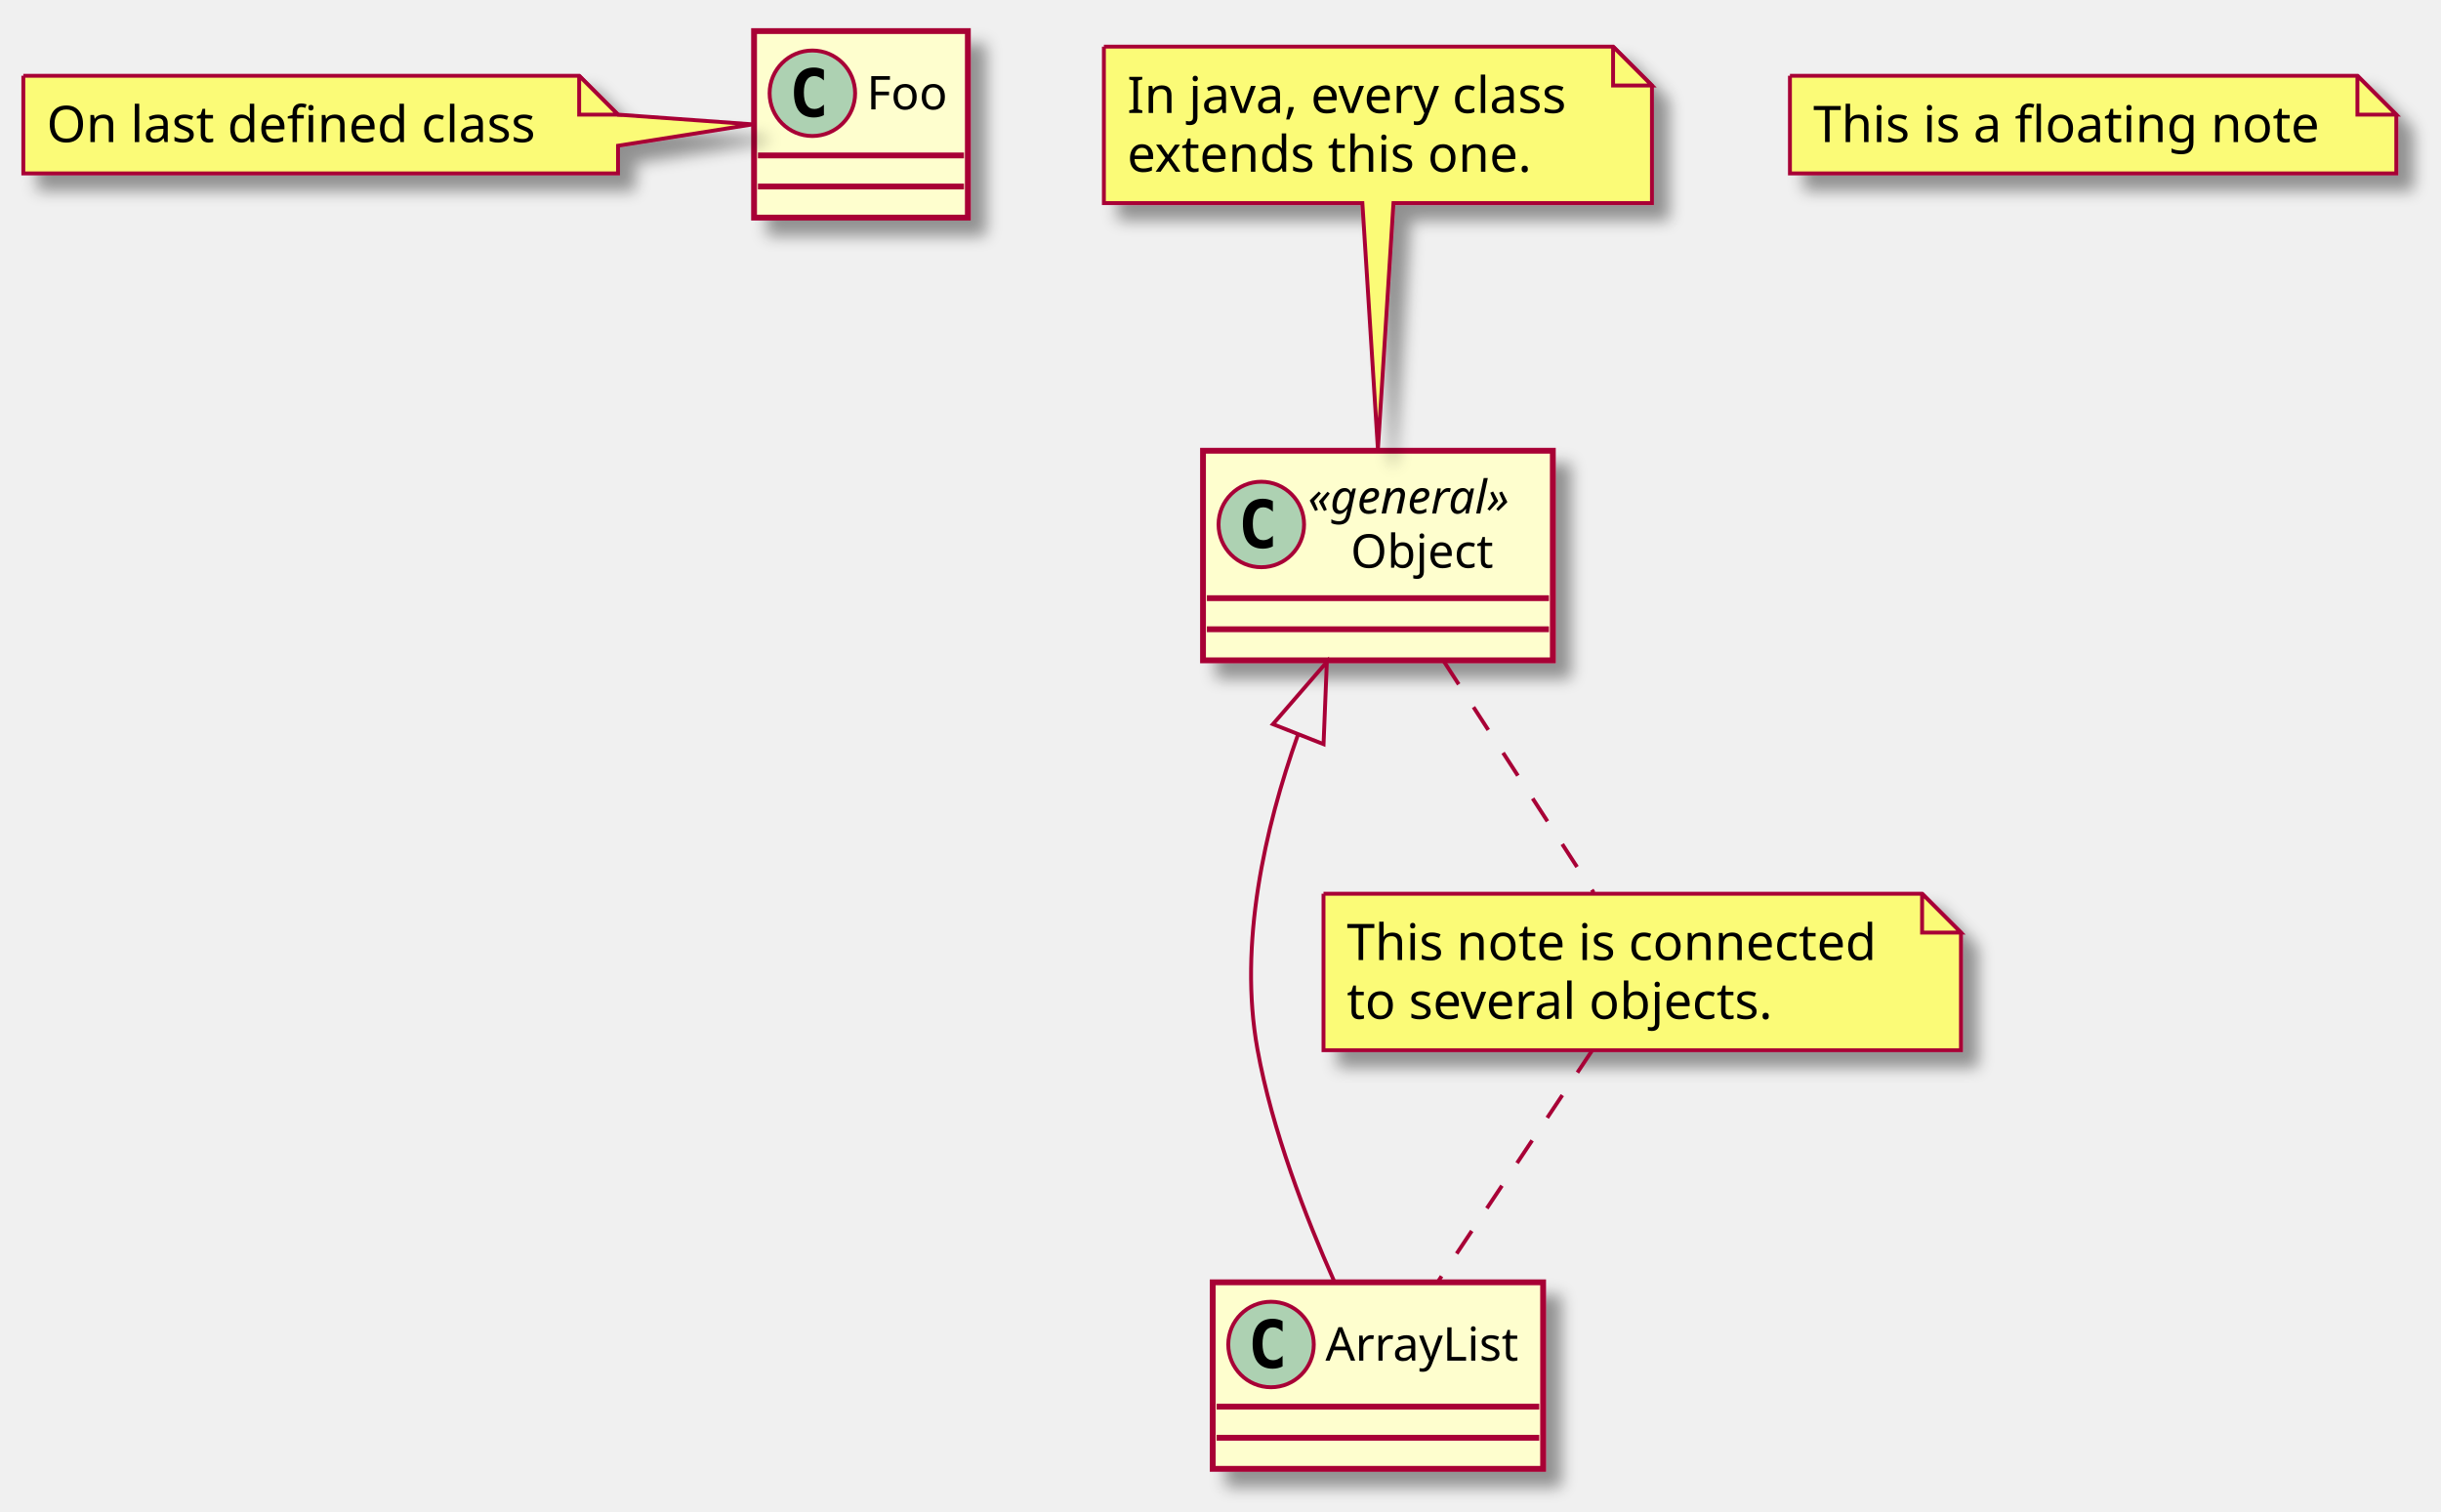
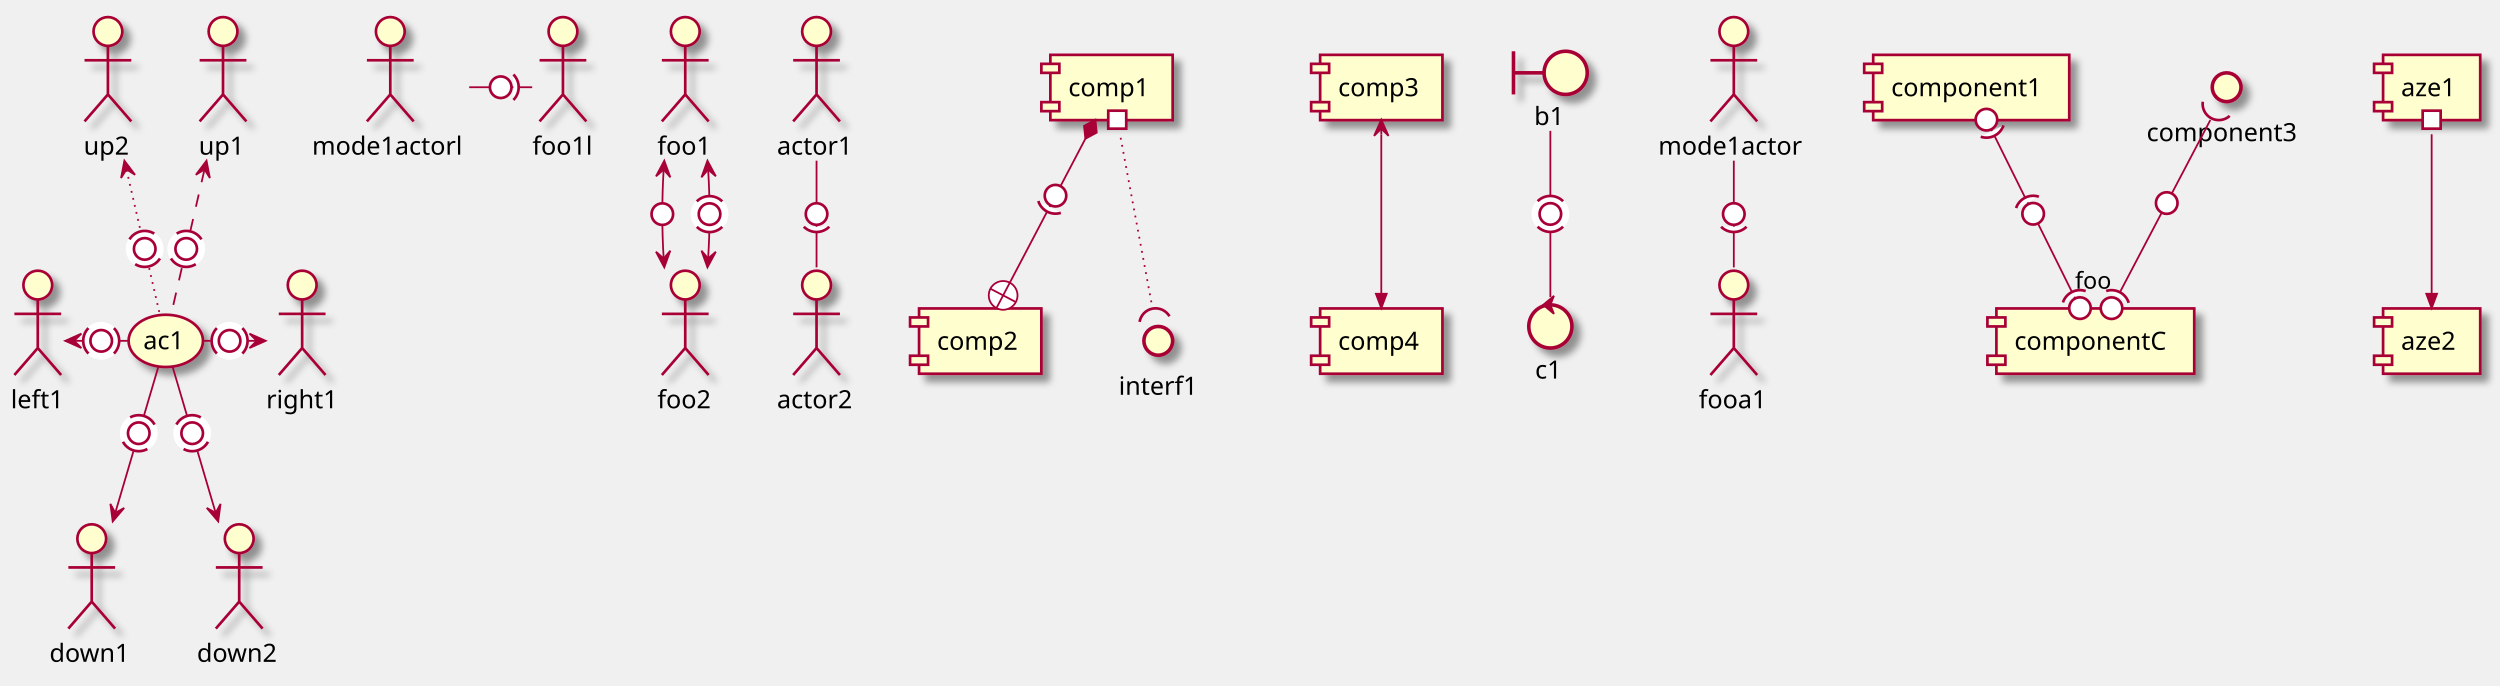
- <svg xmlns="http://www.w3.org/2000/svg" contentScriptType="application/ecmascript" contentStyleType="text/css" height="389px" preserveAspectRatio="none" style="width:628px;height:389px;" version="1.1" viewBox="0 0 628 389" width="628px" zoomAndPan="magnify">
+ <svg xmlns="http://www.w3.org/2000/svg" contentScriptType="application/ecmascript" contentStyleType="text/css" height="381px" preserveAspectRatio="none" style="width:1390px;height:381px;" version="1.1" viewBox="0 0 1390 381" width="1390px" zoomAndPan="magnify">
  <defs>
-     <filter height="300%" id="fpankue4c7yal" width="300%" x="-1" y="-1">
+     <filter height="300%" id="f167p41jrfujmh" width="300%" x="-1" y="-1">
      <feGaussianBlur result="blurOut" stdDeviation="2.0" />
      <feColorMatrix in="blurOut" result="blurOut2" type="matrix" values="0 0 0 0 0 0 0 0 0 0 0 0 0 0 0 0 0 0 .4 0" />
      <feOffset dx="4.0" dy="4.0" in="blurOut2" result="blurOut3" />
      <feBlend in="SourceGraphic" in2="blurOut3" mode="normal" />
    </filter>
  </defs>
  <g>
-     <rect fill="#FEFECE" filter="url(#fpankue4c7yal)" height="53.938" id="Object" style="stroke: #A80036; stroke-width: 1.5;" width="90" x="309.5" y="116" />
-     <ellipse cx="324.5" cy="134.969" fill="#ADD1B2" rx="11" ry="11" style="stroke: #A80036; stroke-width: 1.0;" />
-     <path d="M327.469,140.609 Q326.891,140.906 326.25,141.047 Q325.609,141.203 324.906,141.203 Q322.406,141.203 321.078,139.562 Q319.766,137.906 319.766,134.781 Q319.766,131.656 321.078,130 Q322.406,128.344 324.906,128.344 Q325.609,128.344 326.25,128.5 Q326.906,128.656 327.469,128.953 L327.469,131.672 Q326.844,131.094 326.25,130.828 Q325.656,130.547 325.031,130.547 Q323.688,130.547 323,131.625 Q322.312,132.688 322.312,134.781 Q322.312,136.875 323,137.953 Q323.688,139.016 325.031,139.016 Q325.656,139.016 326.25,138.75 Q326.844,138.469 327.469,137.891 L327.469,140.609 Z " />
-     <text fill="#000000" font-family="sans-serif" font-size="12" font-style="italic" lengthAdjust="spacingAndGlyphs" textLength="62" x="336.5" y="132.139">«general»</text>
-     <text fill="#000000" font-family="sans-serif" font-size="12" lengthAdjust="spacingAndGlyphs" textLength="40" x="347.5" y="146.107">Object</text>
-     <line style="stroke: #A80036; stroke-width: 1.5;" x1="310.5" x2="398.5" y1="153.938" y2="153.938" />
-     <line style="stroke: #A80036; stroke-width: 1.5;" x1="310.5" x2="398.5" y1="161.938" y2="161.938" />
-     <rect fill="#FEFECE" filter="url(#fpankue4c7yal)" height="48" id="ArrayList" style="stroke: #A80036; stroke-width: 1.5;" width="85" x="312" y="330" />
-     <ellipse cx="327" cy="346" fill="#ADD1B2" rx="11" ry="11" style="stroke: #A80036; stroke-width: 1.0;" />
-     <path d="M329.969,351.641 Q329.391,351.938 328.75,352.078 Q328.109,352.234 327.406,352.234 Q324.906,352.234 323.578,350.594 Q322.266,348.938 322.266,345.812 Q322.266,342.688 323.578,341.031 Q324.906,339.375 327.406,339.375 Q328.109,339.375 328.75,339.531 Q329.406,339.688 329.969,339.984 L329.969,342.703 Q329.344,342.125 328.75,341.859 Q328.156,341.578 327.531,341.578 Q326.188,341.578 325.5,342.656 Q324.812,343.719 324.812,345.812 Q324.812,347.906 325.5,348.984 Q326.188,350.047 327.531,350.047 Q328.156,350.047 328.75,349.781 Q329.344,349.5 329.969,348.922 L329.969,351.641 Z " />
-     <text fill="#000000" font-family="sans-serif" font-size="12" lengthAdjust="spacingAndGlyphs" textLength="53" x="341" y="350.154">ArrayList</text>
-     <line style="stroke: #A80036; stroke-width: 1.5;" x1="313" x2="396" y1="362" y2="362" />
-     <line style="stroke: #A80036; stroke-width: 1.5;" x1="313" x2="396" y1="370" y2="370" />
-     <path d="M284,12 L284,52.266 A0,0 0 0 0 284,52.266 L350.5,52.266 L354.5,115.6 L358.5,52.266 L425,52.266 A0,0 0 0 0 425,52.266 L425,22 L415,12 L284,12 A0,0 0 0 0 284,12 " fill="#FBFB77" filter="url(#fpankue4c7yal)" style="stroke: #A80036; stroke-width: 1.0;" />
-     <path d="M415,12 L415,22 L425,22 L415,12 " fill="#FBFB77" style="stroke: #A80036; stroke-width: 1.0;" />
-     <text fill="#000000" font-family="sans-serif" font-size="13" lengthAdjust="spacingAndGlyphs" textLength="120" x="290" y="29.067">In java, every class</text>
-     <text fill="#000000" font-family="sans-serif" font-size="13" lengthAdjust="spacingAndGlyphs" textLength="110" x="290" y="44.2">extends this one.</text>
-     <path d="M460.5,19.5 L460.5,44.633 L616.5,44.633 L616.5,29.5 L606.5,19.5 L460.5,19.5 " fill="#FBFB77" filter="url(#fpankue4c7yal)" style="stroke: #A80036; stroke-width: 1.0;" />
-     <path d="M606.5,19.5 L606.5,29.5 L616.5,29.5 L606.5,19.5 " fill="#FBFB77" style="stroke: #A80036; stroke-width: 1.0;" />
-     <text fill="#000000" font-family="sans-serif" font-size="13" lengthAdjust="spacingAndGlyphs" textLength="135" x="466.5" y="36.567">This is a floating note</text>
-     <path d="M340.5,230 L340.5,270.266 L504.5,270.266 L504.5,240 L494.5,230 L340.5,230 " fill="#FBFB77" filter="url(#fpankue4c7yal)" style="stroke: #A80036; stroke-width: 1.0;" />
-     <path d="M494.5,230 L494.5,240 L504.5,240 L494.5,230 " fill="#FBFB77" style="stroke: #A80036; stroke-width: 1.0;" />
-     <text fill="#000000" font-family="sans-serif" font-size="13" lengthAdjust="spacingAndGlyphs" textLength="143" x="346.5" y="247.067">This note is connected</text>
-     <text fill="#000000" font-family="sans-serif" font-size="13" lengthAdjust="spacingAndGlyphs" textLength="117" x="346.5" y="262.2">to several objects.</text>
-     <rect fill="#FEFECE" filter="url(#fpankue4c7yal)" height="48" id="Foo" style="stroke: #A80036; stroke-width: 1.5;" width="55" x="194" y="8" />
-     <ellipse cx="209" cy="24" fill="#ADD1B2" rx="11" ry="11" style="stroke: #A80036; stroke-width: 1.0;" />
-     <path d="M211.969,29.641 Q211.391,29.938 210.75,30.078 Q210.109,30.234 209.406,30.234 Q206.906,30.234 205.578,28.594 Q204.266,26.938 204.266,23.812 Q204.266,20.688 205.578,19.031 Q206.906,17.375 209.406,17.375 Q210.109,17.375 210.75,17.531 Q211.406,17.688 211.969,17.984 L211.969,20.703 Q211.344,20.125 210.75,19.859 Q210.156,19.578 209.531,19.578 Q208.188,19.578 207.5,20.656 Q206.812,21.719 206.812,23.812 Q206.812,25.906 207.5,26.984 Q208.188,28.047 209.531,28.047 Q210.156,28.047 210.75,27.781 Q211.344,27.5 211.969,26.922 L211.969,29.641 Z " />
-     <text fill="#000000" font-family="sans-serif" font-size="12" lengthAdjust="spacingAndGlyphs" textLength="23" x="223" y="28.154">Foo</text>
-     <line style="stroke: #A80036; stroke-width: 1.5;" x1="195" x2="248" y1="40" y2="40" />
-     <line style="stroke: #A80036; stroke-width: 1.5;" x1="195" x2="248" y1="48" y2="48" />
-     <path d="M6,19.5 L6,44.633 A0,0 0 0 0 6,44.633 L159,44.633 A0,0 0 0 0 159,44.633 L159,37.5 L193.69,32 L159,29.5 L159,29.5 L149,19.5 L6,19.5 A0,0 0 0 0 6,19.5 " fill="#FBFB77" filter="url(#fpankue4c7yal)" style="stroke: #A80036; stroke-width: 1.0;" />
-     <path d="M149,19.5 L149,29.5 L159,29.5 L149,19.5 " fill="#FBFB77" style="stroke: #A80036; stroke-width: 1.0;" />
-     <text fill="#000000" font-family="sans-serif" font-size="13" lengthAdjust="spacingAndGlyphs" textLength="132" x="12" y="36.567">On last defined class</text>
-     <path d="M333.9,189.17 C325.43,213.05 318.61,242.94 323.5,270 C327.27,290.89 335.99,313.38 343.22,329.67 " fill="none" id="Object&lt;-ArrayList" style="stroke: #A80036; stroke-width: 1.0;" />
-     <polygon fill="none" points="327.49,186.36,341.36,170.34,340.51,191.51,327.49,186.36" style="stroke: #A80036; stroke-width: 1.0;" />
-     <path d="M371.48,170.23 C383.44,188.69 399.19,213 410,229.7 " fill="none" id="Object-N2" style="stroke: #A80036; stroke-width: 1.0; stroke-dasharray: 7.0,7.0;" />
-     <path d="M409.71,270.19 C398.4,287.15 381.87,311.94 369.85,329.97 " fill="none" id="N2-ArrayList" style="stroke: #A80036; stroke-width: 1.0; stroke-dasharray: 7.0,7.0;" />
+     <ellipse cx="381" cy="17.5" fill="#FEFECE" filter="url(#f167p41jrfujmh)" rx="8" ry="8" style="stroke: #A80036; stroke-width: 1.5;" />
+     <path d="M381,25.5 L381,52.5 M368,33.5 L394,33.5 M381,52.5 L368,67.5 M381,52.5 L394,67.5 " fill="none" filter="url(#f167p41jrfujmh)" style="stroke: #A80036; stroke-width: 1.5;" />
+     <text fill="#000000" font-family="sans-serif" font-size="14" lengthAdjust="spacingAndGlyphs" textLength="31" x="365.5" y="85.995">foo1</text>
+     <ellipse cx="381" cy="158.5" fill="#FEFECE" filter="url(#f167p41jrfujmh)" rx="8" ry="8" style="stroke: #A80036; stroke-width: 1.5;" />
+     <path d="M381,166.5 L381,193.5 M368,174.5 L394,174.5 M381,193.5 L368,208.5 M381,193.5 L394,208.5 " fill="none" filter="url(#f167p41jrfujmh)" style="stroke: #A80036; stroke-width: 1.5;" />
+     <text fill="#000000" font-family="sans-serif" font-size="14" lengthAdjust="spacingAndGlyphs" textLength="31" x="365.5" y="226.995">foo2</text>
+     <ellipse cx="92.178" cy="189.524" fill="#FEFECE" filter="url(#f167p41jrfujmh)" rx="20.678" ry="14.524" style="stroke: #A80036; stroke-width: 1.5;" />
+     <text fill="#000000" font-family="sans-serif" font-size="14" lengthAdjust="spacingAndGlyphs" textLength="25" x="79.678" y="194.172">ac1</text>
+     <ellipse cx="21" cy="158.5" fill="#FEFECE" filter="url(#f167p41jrfujmh)" rx="8" ry="8" style="stroke: #A80036; stroke-width: 1.5;" />
+     <path d="M21,166.5 L21,193.5 M8,174.5 L34,174.5 M21,193.5 L8,208.5 M21,193.5 L34,208.5 " fill="none" filter="url(#f167p41jrfujmh)" style="stroke: #A80036; stroke-width: 1.5;" />
+     <text fill="#000000" font-family="sans-serif" font-size="14" lengthAdjust="spacingAndGlyphs" textLength="30" x="6" y="226.995">left1</text>
+     <ellipse cx="168" cy="158.5" fill="#FEFECE" filter="url(#f167p41jrfujmh)" rx="8" ry="8" style="stroke: #A80036; stroke-width: 1.5;" />
+     <path d="M168,166.5 L168,193.5 M155,174.5 L181,174.5 M168,193.5 L155,208.5 M168,193.5 L181,208.5 " fill="none" filter="url(#f167p41jrfujmh)" style="stroke: #A80036; stroke-width: 1.5;" />
+     <text fill="#000000" font-family="sans-serif" font-size="14" lengthAdjust="spacingAndGlyphs" textLength="40" x="148" y="226.995">right1</text>
+     <ellipse cx="124" cy="17.5" fill="#FEFECE" filter="url(#f167p41jrfujmh)" rx="8" ry="8" style="stroke: #A80036; stroke-width: 1.5;" />
+     <path d="M124,25.5 L124,52.5 M111,33.5 L137,33.5 M124,52.5 L111,67.5 M124,52.5 L137,67.5 " fill="none" filter="url(#f167p41jrfujmh)" style="stroke: #A80036; stroke-width: 1.5;" />
+     <text fill="#000000" font-family="sans-serif" font-size="14" lengthAdjust="spacingAndGlyphs" textLength="27" x="110.5" y="85.995">up1</text>
+     <ellipse cx="60" cy="17.5" fill="#FEFECE" filter="url(#f167p41jrfujmh)" rx="8" ry="8" style="stroke: #A80036; stroke-width: 1.5;" />
+     <path d="M60,25.5 L60,52.5 M47,33.5 L73,33.5 M60,52.5 L47,67.5 M60,52.5 L73,67.5 " fill="none" filter="url(#f167p41jrfujmh)" style="stroke: #A80036; stroke-width: 1.5;" />
+     <text fill="#000000" font-family="sans-serif" font-size="14" lengthAdjust="spacingAndGlyphs" textLength="27" x="46.5" y="85.995">up2</text>
+     <ellipse cx="51" cy="299.5" fill="#FEFECE" filter="url(#f167p41jrfujmh)" rx="8" ry="8" style="stroke: #A80036; stroke-width: 1.5;" />
+     <path d="M51,307.5 L51,334.5 M38,315.5 L64,315.5 M51,334.5 L38,349.5 M51,334.5 L64,349.5 " fill="none" filter="url(#f167p41jrfujmh)" style="stroke: #A80036; stroke-width: 1.5;" />
+     <text fill="#000000" font-family="sans-serif" font-size="14" lengthAdjust="spacingAndGlyphs" textLength="47" x="27.5" y="367.995">down1</text>
+     <ellipse cx="133" cy="299.5" fill="#FEFECE" filter="url(#f167p41jrfujmh)" rx="8" ry="8" style="stroke: #A80036; stroke-width: 1.5;" />
+     <path d="M133,307.5 L133,334.5 M120,315.5 L146,315.5 M133,334.5 L120,349.5 M133,334.5 L146,349.5 " fill="none" filter="url(#f167p41jrfujmh)" style="stroke: #A80036; stroke-width: 1.5;" />
+     <text fill="#000000" font-family="sans-serif" font-size="14" lengthAdjust="spacingAndGlyphs" textLength="47" x="109.5" y="367.995">down2</text>
+     <ellipse cx="454" cy="17.5" fill="#FEFECE" filter="url(#f167p41jrfujmh)" rx="8" ry="8" style="stroke: #A80036; stroke-width: 1.5;" />
+     <path d="M454,25.5 L454,52.5 M441,33.5 L467,33.5 M454,52.5 L441,67.5 M454,52.5 L467,67.5 " fill="none" filter="url(#f167p41jrfujmh)" style="stroke: #A80036; stroke-width: 1.5;" />
+     <text fill="#000000" font-family="sans-serif" font-size="14" lengthAdjust="spacingAndGlyphs" textLength="44" x="432" y="85.995">actor1</text>
+     <ellipse cx="454" cy="158.5" fill="#FEFECE" filter="url(#f167p41jrfujmh)" rx="8" ry="8" style="stroke: #A80036; stroke-width: 1.5;" />
+     <path d="M454,166.5 L454,193.5 M441,174.5 L467,174.5 M454,193.5 L441,208.5 M454,193.5 L467,208.5 " fill="none" filter="url(#f167p41jrfujmh)" style="stroke: #A80036; stroke-width: 1.5;" />
+     <text fill="#000000" font-family="sans-serif" font-size="14" lengthAdjust="spacingAndGlyphs" textLength="44" x="432" y="226.995">actor2</text>
+     <rect fill="#FEFECE" filter="url(#f167p41jrfujmh)" height="36.297" style="stroke: #A80036; stroke-width: 1.5;" width="68" x="584" y="30.5" />
+     <rect fill="#FEFECE" height="5" style="stroke: #A80036; stroke-width: 1.5;" width="10" x="579" y="35.5" />
+     <rect fill="#FEFECE" height="5" style="stroke: #A80036; stroke-width: 1.5;" width="10" x="579" y="56.797" />
+     <text fill="#000000" font-family="sans-serif" font-size="14" lengthAdjust="spacingAndGlyphs" textLength="48" x="594" y="53.495">comp1</text>
+     <rect fill="#FEFECE" filter="url(#f167p41jrfujmh)" height="36.297" style="stroke: #A80036; stroke-width: 1.5;" width="68" x="511" y="171.5" />
+     <rect fill="#FEFECE" height="5" style="stroke: #A80036; stroke-width: 1.5;" width="10" x="506" y="176.5" />
+     <rect fill="#FEFECE" height="5" style="stroke: #A80036; stroke-width: 1.5;" width="10" x="506" y="197.797" />
+     <text fill="#000000" font-family="sans-serif" font-size="14" lengthAdjust="spacingAndGlyphs" textLength="48" x="521" y="194.495">comp2</text>
+     <rect fill="#FEFECE" filter="url(#f167p41jrfujmh)" height="36.297" style="stroke: #A80036; stroke-width: 1.5;" width="68" x="734" y="30.5" />
+     <rect fill="#FEFECE" height="5" style="stroke: #A80036; stroke-width: 1.5;" width="10" x="729" y="35.5" />
+     <rect fill="#FEFECE" height="5" style="stroke: #A80036; stroke-width: 1.5;" width="10" x="729" y="56.797" />
+     <text fill="#000000" font-family="sans-serif" font-size="14" lengthAdjust="spacingAndGlyphs" textLength="48" x="744" y="53.495">comp3</text>
+     <rect fill="#FEFECE" filter="url(#f167p41jrfujmh)" height="36.297" style="stroke: #A80036; stroke-width: 1.5;" width="68" x="734" y="171.5" />
+     <rect fill="#FEFECE" height="5" style="stroke: #A80036; stroke-width: 1.5;" width="10" x="729" y="176.5" />
+     <rect fill="#FEFECE" height="5" style="stroke: #A80036; stroke-width: 1.5;" width="10" x="729" y="197.797" />
+     <text fill="#000000" font-family="sans-serif" font-size="14" lengthAdjust="spacingAndGlyphs" textLength="48" x="744" y="194.495">comp4</text>
+     <path d="M841.5,28.5 L841.5,52.5 M841.5,40.5 L858.5,40.5 " fill="none" filter="url(#f167p41jrfujmh)" style="stroke: #A80036; stroke-width: 2.0;" />
+     <ellipse cx="870.5" cy="40.5" fill="#FEFECE" filter="url(#f167p41jrfujmh)" rx="12" ry="12" style="stroke: #A80036; stroke-width: 2.0;" />
+     <text fill="#000000" font-family="sans-serif" font-size="14" lengthAdjust="spacingAndGlyphs" textLength="18" x="853" y="69.495">b1</text>
+     <ellipse cx="862" cy="181.5" fill="#FEFECE" filter="url(#f167p41jrfujmh)" rx="12" ry="12" style="stroke: #A80036; stroke-width: 2.0;" />
+     <polygon fill="#A80036" points="858,169.5,864,164.5,862,169.5,864,174.5,858,169.5" style="stroke: #A80036; stroke-width: 1.0;" />
+     <text fill="#000000" font-family="sans-serif" font-size="14" lengthAdjust="spacingAndGlyphs" textLength="17" x="853.5" y="210.495">c1</text>
+     <ellipse cx="644" cy="189.5" fill="#FEFECE" filter="url(#f167p41jrfujmh)" rx="8" ry="8" style="stroke: #A80036; stroke-width: 2.0;" />
+     <text fill="#000000" font-family="sans-serif" font-size="14" lengthAdjust="spacingAndGlyphs" textLength="44" x="622" y="219.495">interf1</text>
+     <ellipse cx="964" cy="17.5" fill="#FEFECE" filter="url(#f167p41jrfujmh)" rx="8" ry="8" style="stroke: #A80036; stroke-width: 1.5;" />
+     <path d="M964,25.5 L964,52.5 M951,33.5 L977,33.5 M964,52.5 L951,67.5 M964,52.5 L977,67.5 " fill="none" filter="url(#f167p41jrfujmh)" style="stroke: #A80036; stroke-width: 1.5;" />
+     <text fill="#000000" font-family="sans-serif" font-size="14" lengthAdjust="spacingAndGlyphs" textLength="84" x="922" y="85.995">mode1actor</text>
+     <ellipse cx="964" cy="158.5" fill="#FEFECE" filter="url(#f167p41jrfujmh)" rx="8" ry="8" style="stroke: #A80036; stroke-width: 1.5;" />
+     <path d="M964,166.5 L964,193.5 M951,174.5 L977,174.5 M964,193.5 L951,208.5 M964,193.5 L977,208.5 " fill="none" filter="url(#f167p41jrfujmh)" style="stroke: #A80036; stroke-width: 1.5;" />
+     <text fill="#000000" font-family="sans-serif" font-size="14" lengthAdjust="spacingAndGlyphs" textLength="39" x="944.5" y="226.995">fooa1</text>
+     <ellipse cx="217" cy="17.5" fill="#FEFECE" filter="url(#f167p41jrfujmh)" rx="8" ry="8" style="stroke: #A80036; stroke-width: 1.5;" />
+     <path d="M217,25.5 L217,52.5 M204,33.5 L230,33.5 M217,52.5 L204,67.5 M217,52.5 L230,67.5 " fill="none" filter="url(#f167p41jrfujmh)" style="stroke: #A80036; stroke-width: 1.5;" />
+     <text fill="#000000" font-family="sans-serif" font-size="14" lengthAdjust="spacingAndGlyphs" textLength="87" x="173.5" y="85.995">mode1actorl</text>
+     <ellipse cx="313" cy="17.5" fill="#FEFECE" filter="url(#f167p41jrfujmh)" rx="8" ry="8" style="stroke: #A80036; stroke-width: 1.5;" />
+     <path d="M313,25.5 L313,52.5 M300,33.5 L326,33.5 M313,52.5 L300,67.5 M313,52.5 L326,67.5 " fill="none" filter="url(#f167p41jrfujmh)" style="stroke: #A80036; stroke-width: 1.5;" />
+     <text fill="#000000" font-family="sans-serif" font-size="14" lengthAdjust="spacingAndGlyphs" textLength="34" x="296" y="85.995">foo1l</text>
+     <rect fill="#FEFECE" filter="url(#f167p41jrfujmh)" height="36.297" style="stroke: #A80036; stroke-width: 1.5;" width="109" x="1041.5" y="30.5" />
+     <rect fill="#FEFECE" height="5" style="stroke: #A80036; stroke-width: 1.5;" width="10" x="1036.5" y="35.5" />
+     <rect fill="#FEFECE" height="5" style="stroke: #A80036; stroke-width: 1.5;" width="10" x="1036.5" y="56.797" />
+     <text fill="#000000" font-family="sans-serif" font-size="14" lengthAdjust="spacingAndGlyphs" textLength="89" x="1051.5" y="53.495">component1</text>
+     <rect fill="#FEFECE" filter="url(#f167p41jrfujmh)" height="36.297" style="stroke: #A80036; stroke-width: 1.5;" width="110" x="1110" y="171.5" />
+     <rect fill="#FEFECE" height="5" style="stroke: #A80036; stroke-width: 1.5;" width="10" x="1105" y="176.5" />
+     <rect fill="#FEFECE" height="5" style="stroke: #A80036; stroke-width: 1.5;" width="10" x="1105" y="197.797" />
+     <text fill="#000000" font-family="sans-serif" font-size="14" lengthAdjust="spacingAndGlyphs" textLength="90" x="1120" y="194.495">componentC</text>
+     <ellipse cx="1238" cy="48.5" fill="#FEFECE" filter="url(#f167p41jrfujmh)" rx="8" ry="8" style="stroke: #A80036; stroke-width: 2.0;" />
+     <text fill="#000000" font-family="sans-serif" font-size="14" lengthAdjust="spacingAndGlyphs" textLength="89" x="1193.5" y="78.495">component3</text>
+     <rect fill="#FEFECE" filter="url(#f167p41jrfujmh)" height="36.297" style="stroke: #A80036; stroke-width: 1.5;" width="54" x="1325" y="30.5" />
+     <rect fill="#FEFECE" height="5" style="stroke: #A80036; stroke-width: 1.5;" width="10" x="1320" y="35.5" />
+     <rect fill="#FEFECE" height="5" style="stroke: #A80036; stroke-width: 1.5;" width="10" x="1320" y="56.797" />
+     <text fill="#000000" font-family="sans-serif" font-size="14" lengthAdjust="spacingAndGlyphs" textLength="34" x="1335" y="53.495">aze1</text>
+     <rect fill="#FEFECE" filter="url(#f167p41jrfujmh)" height="36.297" style="stroke: #A80036; stroke-width: 1.5;" width="54" x="1325" y="171.5" />
+     <rect fill="#FEFECE" height="5" style="stroke: #A80036; stroke-width: 1.5;" width="10" x="1320" y="176.5" />
+     <rect fill="#FEFECE" height="5" style="stroke: #A80036; stroke-width: 1.5;" width="10" x="1320" y="197.797" />
+     <text fill="#000000" font-family="sans-serif" font-size="14" lengthAdjust="spacingAndGlyphs" textLength="34" x="1335" y="194.495">aze2</text>
+     <path d="M368.97,94.65 C368.01,110.29 368.01,127.81 368.98,143.44 " fill="none" id="foo1-foo2" style="stroke: #A80036; stroke-width: 1.0;" />
+     <polygon fill="#A80036" points="369.34,148.66,372.687,139.397,368.983,143.673,364.707,139.969,369.34,148.66" style="stroke: #A80036; stroke-width: 1.0;" />
+     <polygon fill="#A80036" points="369.34,89.33,364.732,98.034,368.997,94.318,372.713,98.583,369.34,89.33" style="stroke: #A80036; stroke-width: 1.0;" />
+     <ellipse cx="368.251" cy="119.049" fill="#FFFFFF" rx="6" ry="6" style="stroke: #A80036; stroke-width: 1.5;" />
+     <path d="M393.74,94.65 C394.76,110.29 394.75,127.81 393.73,143.44 " fill="none" id="foo1-foo2-1" style="stroke: #A80036; stroke-width: 1.0;" />
+     <polygon fill="#A80036" points="393.34,148.66,397.998,139.982,393.712,143.674,390.02,139.388,393.34,148.66" style="stroke: #A80036; stroke-width: 1.0;" />
+     <polygon fill="#A80036" points="393.34,89.33,390.02,98.602,393.712,94.316,397.998,98.008,393.34,89.33" style="stroke: #A80036; stroke-width: 1.0;" />
+     <ellipse cx="394.5" cy="119.049" fill="#FFFFFF" rx="10" ry="10" style="stroke: #FFFFFF; stroke-width: 1.0;" />
+     <path d="M387.427,126.118 A10,10 0 0 0 401.569 126.122" fill="#FFFFFF" style="stroke: #A80036; stroke-width: 1.5;" />
+     <path d="M401.573,111.98 A10,10 0 0 0 387.431 111.975" fill="#FFFFFF" style="stroke: #A80036; stroke-width: 1.5;" />
+     <ellipse cx="394.5" cy="119.049" fill="#FFFFFF" rx="6" ry="6" style="stroke: #A80036; stroke-width: 1.5;" />
+     <path d="M41.43,189.5 C51.32,189.5 61.21,189.5 71.1,189.5 " fill="none" id="left1&lt;-ac1" style="stroke: #A80036; stroke-width: 1.0;" />
+     <polygon fill="#A80036" points="36.25,189.5,45.25,193.5,41.25,189.5,45.25,185.5,36.25,189.5" style="stroke: #A80036; stroke-width: 1.0;" />
+     <ellipse cx="56.265" cy="189.5" fill="#FFFFFF" rx="10" ry="10" style="stroke: #FFFFFF; stroke-width: 1.0;" />
+     <path d="M63.336,196.571 A10,10 0 0 0 63.336 182.429" fill="#FFFFFF" style="stroke: #A80036; stroke-width: 1.5;" />
+     <path d="M49.194,182.429 A10,10 0 0 0 49.194 196.571" fill="#FFFFFF" style="stroke: #A80036; stroke-width: 1.5;" />
+     <ellipse cx="56.265" cy="189.5" fill="#FFFFFF" rx="6" ry="6" style="stroke: #A80036; stroke-width: 1.5;" />
+     <path d="M112.78,189.5 C122.7,189.5 132.62,189.5 142.54,189.5 " fill="none" id="ac1-&gt;right1" style="stroke: #A80036; stroke-width: 1.0;" />
+     <polygon fill="#A80036" points="147.72,189.5,138.72,185.5,142.72,189.5,138.72,193.5,147.72,189.5" style="stroke: #A80036; stroke-width: 1.0;" />
+     <ellipse cx="127.66" cy="189.5" fill="#FFFFFF" rx="10" ry="10" style="stroke: #FFFFFF; stroke-width: 1.0;" />
+     <path d="M134.731,196.571 A10,10 0 0 0 134.731 182.429" fill="#FFFFFF" style="stroke: #A80036; stroke-width: 1.5;" />
+     <path d="M120.589,182.429 A10,10 0 0 0 120.589 196.571" fill="#FFFFFF" style="stroke: #A80036; stroke-width: 1.5;" />
+     <ellipse cx="127.66" cy="189.5" fill="#FFFFFF" rx="6" ry="6" style="stroke: #A80036; stroke-width: 1.5;" />
+     <path d="M113.64,94.49 C107.19,122.52 99.33,156.66 95.08,175.11 " fill="none" id="up1&lt;-ac1" style="stroke: #A80036; stroke-width: 1.0; stroke-dasharray: 7.0,7.0;" />
+     <polygon fill="#A80036" points="114.83,89.33,108.902,97.195,113.701,94.201,116.695,99.001,114.83,89.33" style="stroke: #A80036; stroke-width: 1.0;" />
+     <ellipse cx="103.535" cy="138.393" fill="#FFFFFF" rx="10" ry="10" style="stroke: #FFFFFF; stroke-width: 1.0;" />
+     <path d="M95.058,143.697 A10,10 0 0 0 108.839 146.87" fill="#FFFFFF" style="stroke: #A80036; stroke-width: 1.5;" />
+     <path d="M112.012,133.088 A10,10 0 0 0 98.231 129.915" fill="#FFFFFF" style="stroke: #A80036; stroke-width: 1.5;" />
+     <ellipse cx="103.535" cy="138.393" fill="#FFFFFF" rx="6" ry="6" style="stroke: #A80036; stroke-width: 1.5;" />
+     <path d="M70.36,94.49 C76.81,122.52 84.67,156.66 88.92,175.11 " fill="none" id="up2&lt;-ac1" style="stroke: #A80036; stroke-width: 1.0; stroke-dasharray: 1.0,3.0;" />
+     <polygon fill="#A80036" points="69.17,89.33,67.305,99.001,70.299,94.201,75.098,97.195,69.17,89.33" style="stroke: #A80036; stroke-width: 1.0;" />
+     <ellipse cx="80.465" cy="138.393" fill="#FFFFFF" rx="10" ry="10" style="stroke: #FFFFFF; stroke-width: 1.0;" />
+     <path d="M75.161,146.87 A10,10 0 0 0 88.942 143.697" fill="#FFFFFF" style="stroke: #A80036; stroke-width: 1.5;" />
+     <path d="M85.769,129.915 A10,10 0 0 0 71.988 133.088" fill="#FFFFFF" style="stroke: #A80036; stroke-width: 1.5;" />
+     <ellipse cx="80.465" cy="138.393" fill="#FFFFFF" rx="6" ry="6" style="stroke: #A80036; stroke-width: 1.5;" />
+     <path d="M88.07,203.83 C82.59,222.39 72.41,256.93 64.1,285.1 " fill="none" id="ac1-&gt;down1" style="stroke: #A80036; stroke-width: 1.0;" />
+     <polygon fill="#A80036" points="62.67,289.92,69.051,282.418,64.083,285.124,61.377,280.156,62.67,289.92" style="stroke: #A80036; stroke-width: 1.0;" />
+     <ellipse cx="77.146" cy="240.861" fill="#FFFFFF" rx="10" ry="10" style="stroke: #FFFFFF; stroke-width: 1.0;" />
+     <path d="M68.364,245.644 A10,10 0 0 0 81.929 249.644" fill="#FFFFFF" style="stroke: #A80036; stroke-width: 1.5;" />
+     <path d="M85.929,236.079 A10,10 0 0 0 72.364 232.079" fill="#FFFFFF" style="stroke: #A80036; stroke-width: 1.5;" />
+     <ellipse cx="77.146" cy="240.861" fill="#FFFFFF" rx="6" ry="6" style="stroke: #A80036; stroke-width: 1.5;" />
+     <path d="M95.93,203.83 C101.41,222.39 111.59,256.93 119.9,285.1 " fill="none" id="ac1-&gt;down2" style="stroke: #A80036; stroke-width: 1.0;" />
+     <polygon fill="#A80036" points="121.33,289.92,122.623,280.156,119.917,285.124,114.949,282.418,121.33,289.92" style="stroke: #A80036; stroke-width: 1.0;" />
+     <ellipse cx="106.854" cy="240.861" fill="#FFFFFF" rx="10" ry="10" style="stroke: #FFFFFF; stroke-width: 1.0;" />
+     <path d="M102.071,249.644 A10,10 0 0 0 115.636 245.644" fill="#FFFFFF" style="stroke: #A80036; stroke-width: 1.5;" />
+     <path d="M111.636,232.079 A10,10 0 0 0 98.071 236.079" fill="#FFFFFF" style="stroke: #A80036; stroke-width: 1.5;" />
+     <ellipse cx="106.854" cy="240.861" fill="#FFFFFF" rx="6" ry="6" style="stroke: #A80036; stroke-width: 1.5;" />
+     <path d="M454,89.33 C454,107.94 454,130.05 454,148.66 " fill="none" id="actor1-actor2" style="stroke: #A80036; stroke-width: 1.0;" />
+     <path d="M446.929,126.066 A10,10 0 0 0 461.071 126.066" fill="#FFFFFF" style="stroke: #A80036; stroke-width: 1.5;" />
+     <ellipse cx="454" cy="118.995" fill="#FFFFFF" rx="6" ry="6" style="stroke: #A80036; stroke-width: 1.5;" />
+     <path d="M603.461,77.159 C603.461,77.159 573.29,134.64 561.12,157.81 " fill="none" id="comp1-comp2" style="stroke: #A80036; stroke-width: 1.0;" />
+     <ellipse cx="557.737" cy="164.236" fill="#FFFFFF" rx="8" ry="8" style="stroke: #A80036; stroke-width: 1.0;" />
+     <line style="stroke: #A80036; stroke-width: 1.0;" x1="561.454" x2="554.02" y1="157.152" y2="171.32" />
+     <line style="stroke: #A80036; stroke-width: 1.0;" x1="564.821" x2="550.653" y1="167.953" y2="160.519" />
+     <polygon fill="#A80036" points="609.05,66.54,602.716,69.986,603.461,77.159,609.795,73.713,609.05,66.54" style="stroke: #A80036; stroke-width: 1.0;" />
+     <path d="M577.307,111.77 A10,10 0 0 0 589.828 118.343" fill="#FFFFFF" style="stroke: #A80036; stroke-width: 1.5;" />
+     <ellipse cx="586.854" cy="108.796" fill="#FFFFFF" rx="6" ry="6" style="stroke: #A80036; stroke-width: 1.5;" />
+     <path d="M768,74.66 C768,99.68 768,137.87 768,163.01 " fill="none" id="comp3-comp4" style="stroke: #A80036; stroke-width: 1.0;" />
+     <polygon fill="#A80036" points="768,171.32,771,163.32,765,163.32,768,171.32" style="stroke: #A80036; stroke-width: 1.0;" />
+     <polygon fill="#A80036" points="768,66.54,764,75.54,768,71.54,772,75.54,768,66.54" style="stroke: #A80036; stroke-width: 1.0;" />
+     <line style="stroke: #A80036; stroke-width: 1.0;" x1="768" x2="768" y1="71.54" y2="74.54" />
+     <path d="M862,72.77 C862,98.42 862,139.47 862,165.16 " fill="none" id="b1-c1" style="stroke: #A80036; stroke-width: 1.0;" />
+     <ellipse cx="862" cy="118.95" fill="#FFFFFF" rx="10" ry="10" style="stroke: #FFFFFF; stroke-width: 1.0;" />
+     <path d="M854.929,126.021 A10,10 0 0 0 869.071 126.021" fill="#FFFFFF" style="stroke: #A80036; stroke-width: 1.5;" />
+     <path d="M869.071,111.879 A10,10 0 0 0 854.929 111.879" fill="#FFFFFF" style="stroke: #A80036; stroke-width: 1.5;" />
+     <ellipse cx="862" cy="118.95" fill="#FFFFFF" rx="6" ry="6" style="stroke: #A80036; stroke-width: 1.5;" />
+     <path d="M623.08,76.63 C628.25,104.29 636.13,146.43 640.6,170.31 " fill="none" id="comp1-interf1" style="stroke: #A80036; stroke-width: 1.0; stroke-dasharray: 1.0,3.0;" />
+     <path d="M650.235,175.846 A9,9 0 0 0 633.61 178.963" fill="none" style="stroke: #A80036; stroke-width: 1.5;" />
+     <rect fill="#FFFFFF" height="10" style="stroke: #A80036; stroke-width: 1.5;" width="10" x="616.19" y="61.54" />
+     <path d="M964,89.33 C964,107.94 964,130.05 964,148.66 " fill="none" id="mode1actor-fooa1" style="stroke: #A80036; stroke-width: 1.0;" />
+     <path d="M956.929,126.066 A10,10 0 0 0 971.071 126.066" fill="#FFFFFF" style="stroke: #A80036; stroke-width: 1.5;" />
+     <ellipse cx="964" cy="118.995" fill="#FFFFFF" rx="6" ry="6" style="stroke: #A80036; stroke-width: 1.5;" />
+     <path d="M260.88,48.5 C272.55,48.5 284.22,48.5 295.9,48.5 " fill="none" id="mode1actorl-foo1l" style="stroke: #A80036; stroke-width: 1.0;" />
+     <path d="M285.457,55.571 A10,10 0 0 0 285.457 41.429" fill="#FFFFFF" style="stroke: #A80036; stroke-width: 1.5;" />
+     <ellipse cx="278.386" cy="48.5" fill="#FFFFFF" rx="6" ry="6" style="stroke: #A80036; stroke-width: 1.5;" />
+     <path d="M1106.74,71.13 C1119.65,97.14 1141.2,140.55 1154.15,166.65 " fill="none" id="component1-componentC" style="stroke: #A80036; stroke-width: 1.0;" />
+     <ellipse cx="1156.47" cy="171.32" fill="#FFFFFF" rx="6" ry="6" style="stroke: #A80036; stroke-width: 1.5;" />
+     <path d="M1159.644,161.837 A10,10 0 0 0 1146.987 168.146" fill="#FFFFFF" style="stroke: #A80036; stroke-width: 1.5;" />
+     <ellipse cx="1104.46" cy="66.54" fill="#FFFFFF" rx="6" ry="6" style="stroke: #A80036; stroke-width: 1.5;" />
+     <path d="M1101.286,76.023 A10,10 0 0 0 1113.943 69.714" fill="#FFFFFF" style="stroke: #A80036; stroke-width: 1.5;" />
+     <path d="M1133.62,109.379 A10,10 0 0 0 1120.952 115.666" fill="#FFFFFF" style="stroke: #A80036; stroke-width: 1.5;" />
+     <ellipse cx="1130.43" cy="118.856" fill="#FFFFFF" rx="6" ry="6" style="stroke: #A80036; stroke-width: 1.5;" />
+     <path d="M1228.95,66.73 C1216.39,90.65 1193.56,134.12 1178.85,162.14 " fill="none" id="component3-componentC" style="stroke: #A80036; stroke-width: 1.0;" />
+     <ellipse cx="1174.01" cy="171.34" fill="#FFFFFF" rx="6" ry="6" style="stroke: #A80036; stroke-width: 1.5;" />
+     <path d="M1183.56,168.372 A10,10 0 0 0 1171.042 161.791" fill="#FFFFFF" style="stroke: #A80036; stroke-width: 1.5;" />
+     <path d="M1224.732,56.569 A9,9 0 0 0 1239.703 64.441" fill="none" style="stroke: #A80036; stroke-width: 1.5;" />
+     <text fill="#000000" font-family="sans-serif" font-size="13" lengthAdjust="spacingAndGlyphs" textLength="20" x="1153.707" y="160.523">foo</text>
+     <ellipse cx="1204.706" cy="112.897" fill="#FFFFFF" rx="6" ry="6" style="stroke: #A80036; stroke-width: 1.5;" />
+     <path d="M1352,74.66 C1352,99.68 1352,137.87 1352,163.01 " fill="none" id="aze1-aze2" style="stroke: #A80036; stroke-width: 1.0;" />
+     <polygon fill="#A80036" points="1352,171.32,1355,163.32,1349,163.32,1352,171.32" style="stroke: #A80036; stroke-width: 1.0;" />
+     <rect fill="#FFFFFF" height="10" style="stroke: #A80036; stroke-width: 1.5;" width="10" x="1347" y="61.54" />
  </g>
</svg>
